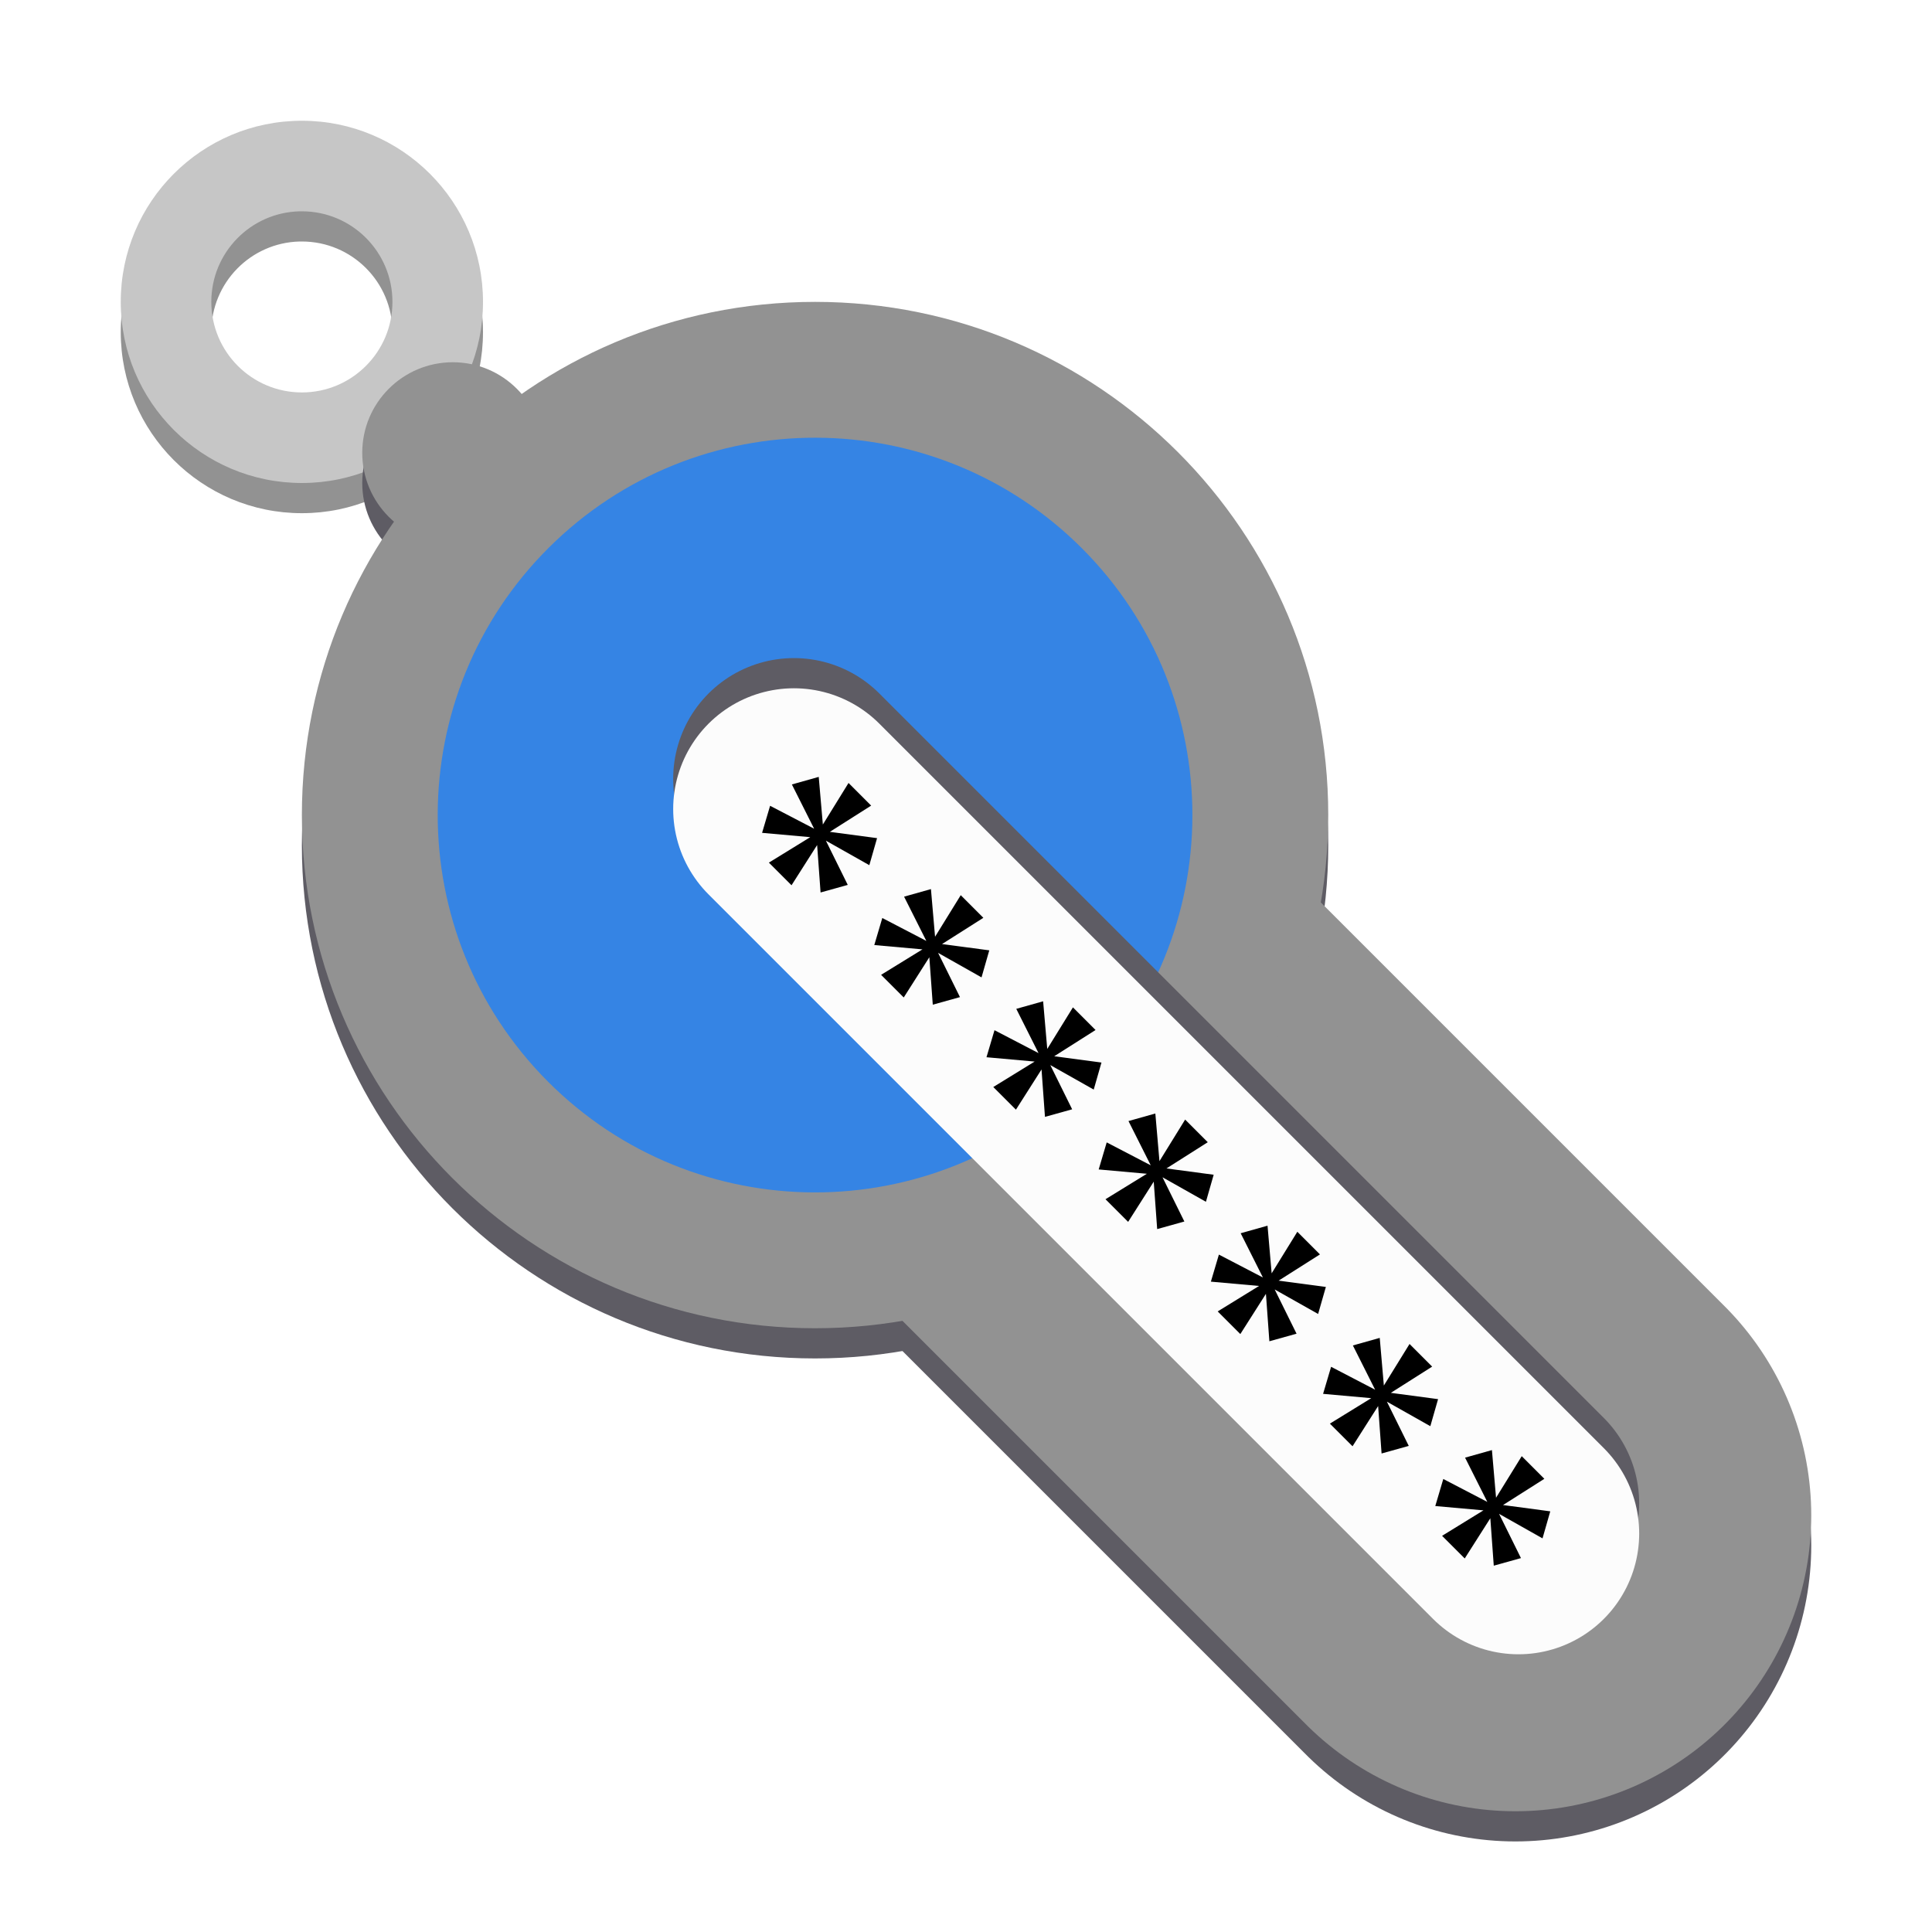
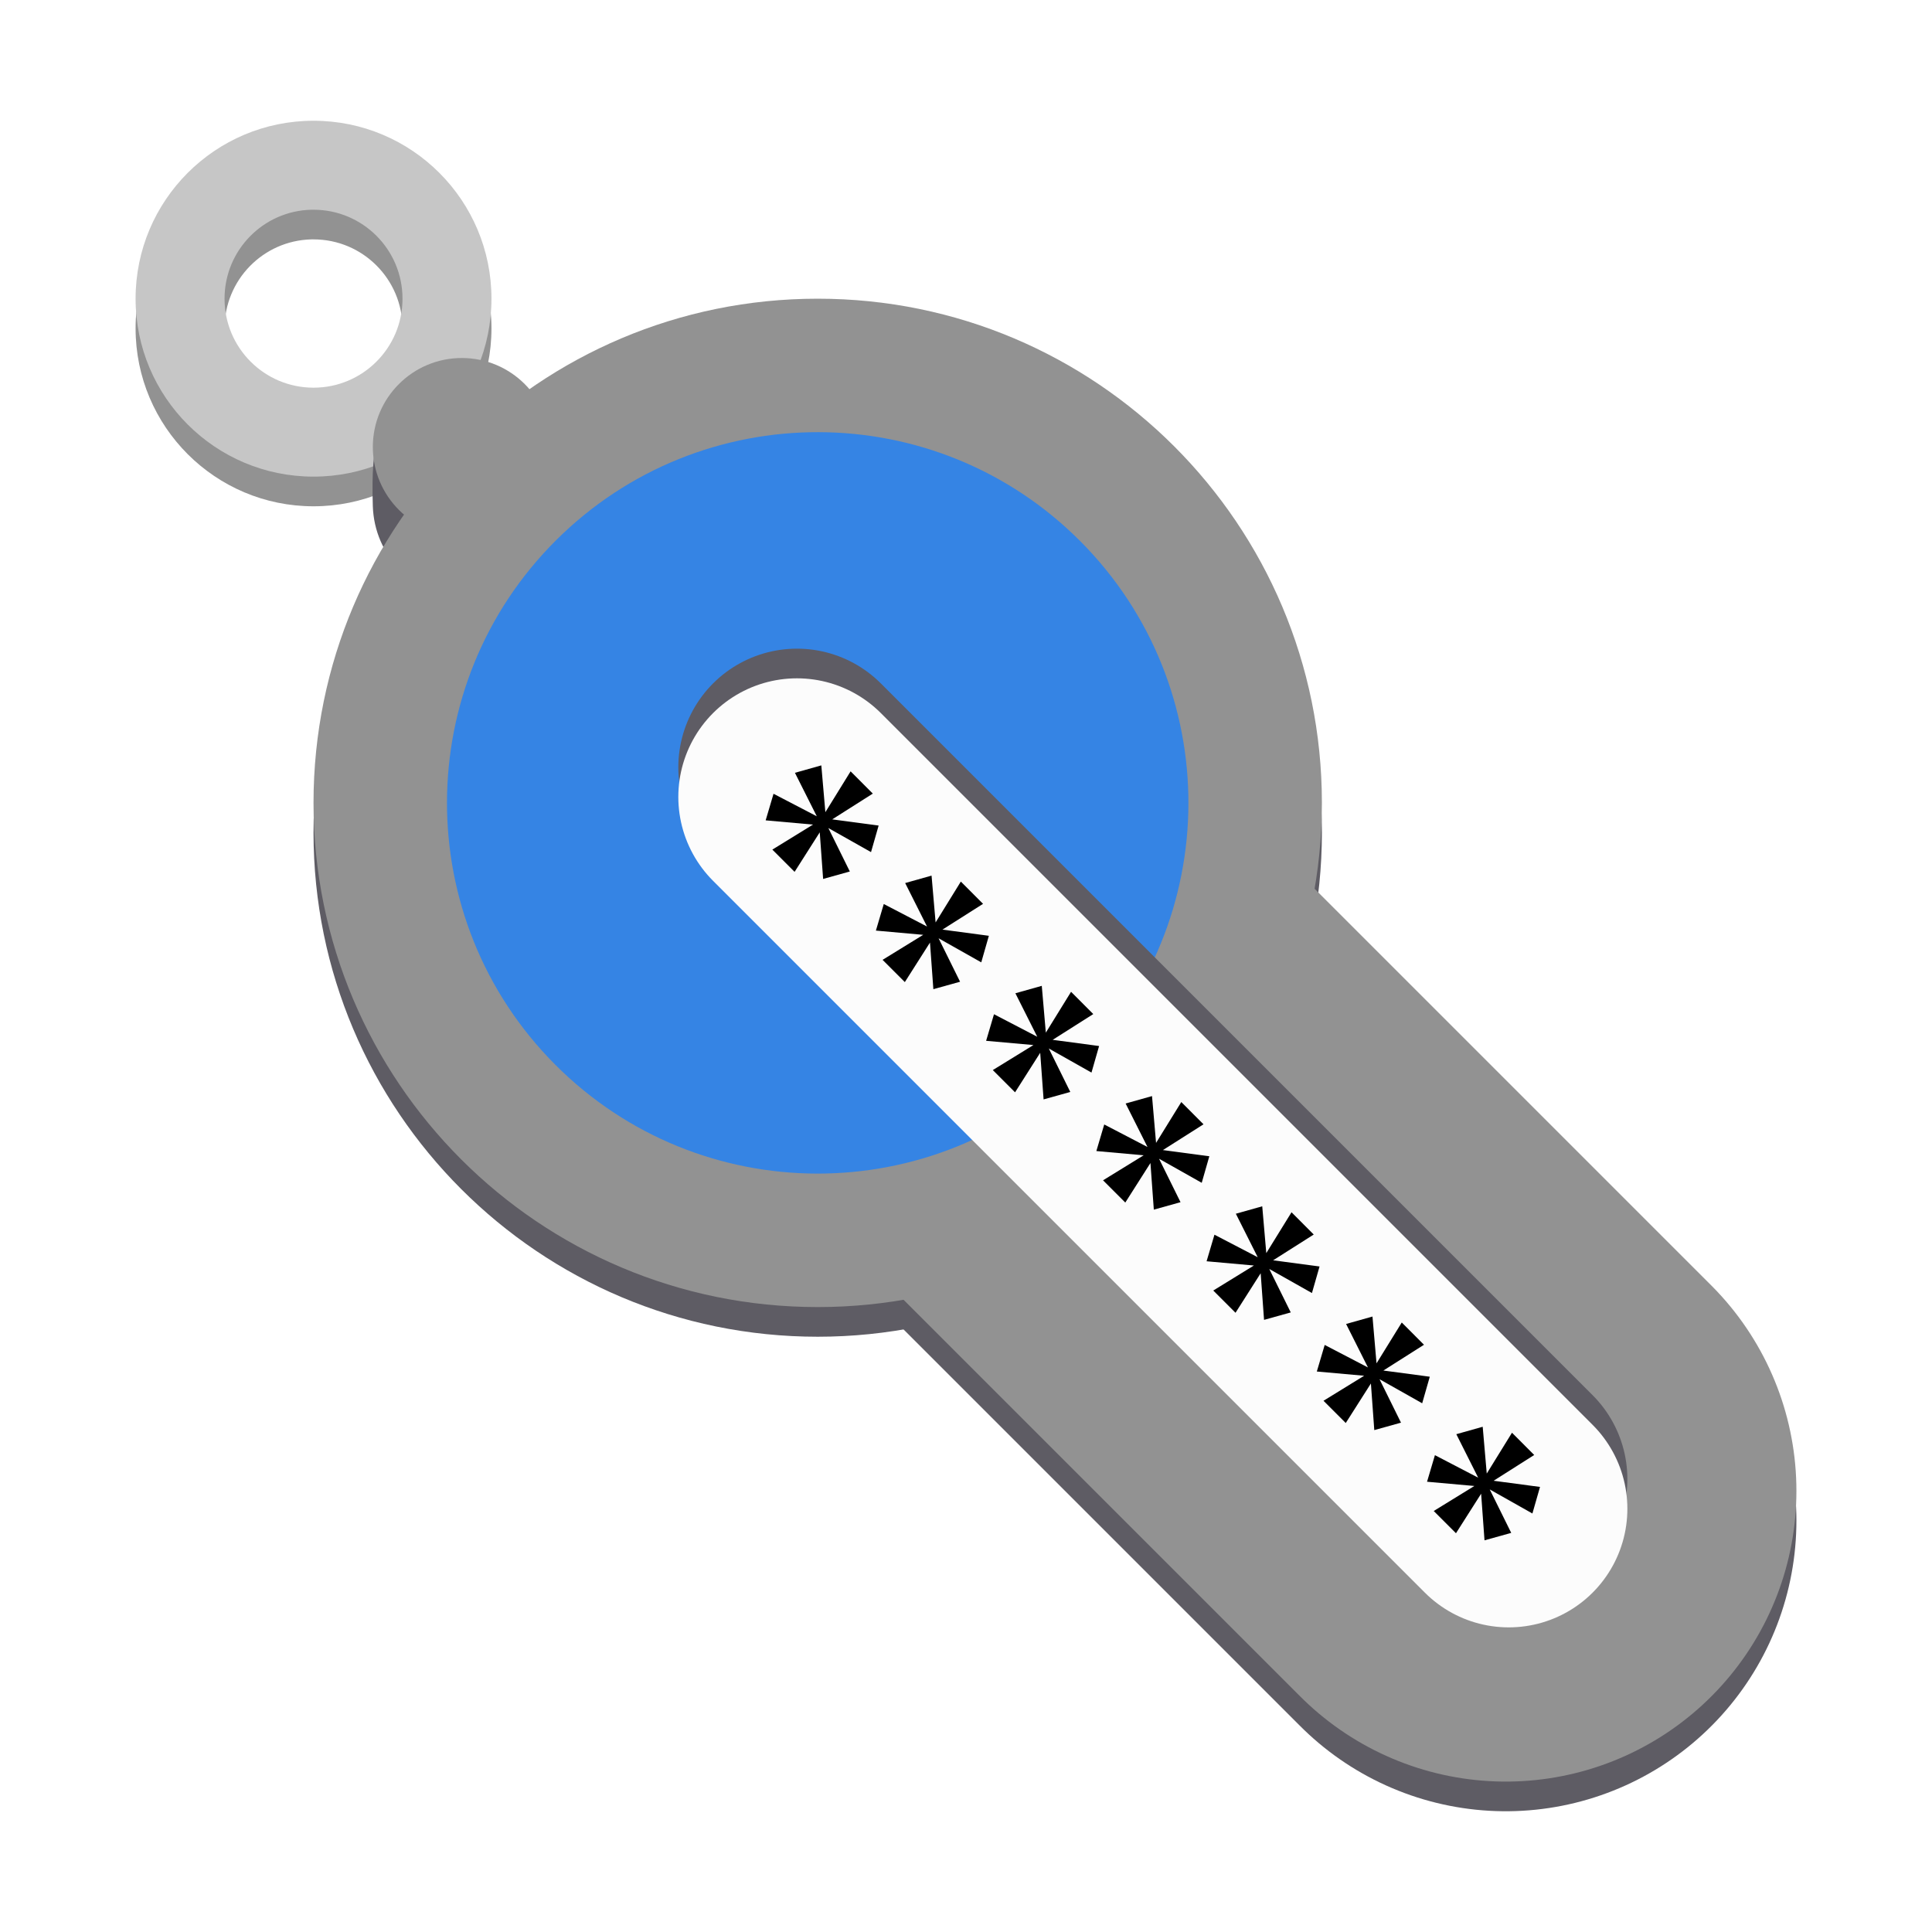
<svg xmlns="http://www.w3.org/2000/svg" xmlns:xlink="http://www.w3.org/1999/xlink" viewBox="0 0 128 128" style="display:inline;enable-background:new" version="1.0" id="svg11300" height="128" width="128">
  <defs id="defs3">
    <linearGradient id="linearGradient1296">
      <stop id="stop1292" offset="0" style="stop-color:#77767b;stop-opacity:1;" />
      <stop style="stop-color:#c0bfbc;stop-opacity:1" offset="0.176" id="stop1300" />
      <stop id="stop1302" offset="0.409" style="stop-color:#77767b;stop-opacity:1" />
      <stop id="stop1294" offset="1" style="stop-color:#3d3846;stop-opacity:1" />
    </linearGradient>
    <linearGradient id="linearGradient969">
      <stop style="stop-color:#f6f5f4;stop-opacity:1" offset="0" id="stop963" />
      <stop id="stop965" offset="0.257" style="stop-color:#ffffff;stop-opacity:1" />
      <stop style="stop-color:#c0bfbc;stop-opacity:1" offset="0.6" id="stop1085" />
      <stop id="stop1087" offset="0.703" style="stop-color:#f6f5f4;stop-opacity:1" />
      <stop style="stop-color:#f6f5f4;stop-opacity:1" offset="1" id="stop967" />
    </linearGradient>
    <linearGradient id="linearGradient1040">
      <stop style="stop-color:#c0bfbc;stop-opacity:1" offset="0" id="stop1036" />
      <stop style="stop-color:#f6f5f4;stop-opacity:1" offset="1" id="stop1038" />
    </linearGradient>
    <linearGradient y2="249.878" x2="67.122" y1="238.308" x1="78.692" gradientTransform="translate(55.1005,0.07106726)" gradientUnits="userSpaceOnUse" id="linearGradient1986" xlink:href="#linearGradient969" />
    <linearGradient y2="70.301" x2="85.887" y1="67.68" x1="88.508" gradientTransform="translate(55.7697,171.2841)" gradientUnits="userSpaceOnUse" id="linearGradient1988" xlink:href="#linearGradient1040" />
    <linearGradient gradientUnits="userSpaceOnUse" y2="268" x2="198" y1="268" x1="142" id="linearGradient1039" xlink:href="#linearGradient1296" />
    <linearGradient gradientUnits="userSpaceOnUse" y2="268" x2="198" y1="268" x1="142" id="linearGradient1039-6" xlink:href="#linearGradient1296" />
    <linearGradient y2="249.878" x2="67.122" y1="238.308" x1="78.692" gradientTransform="translate(55.1005,0.07106726)" gradientUnits="userSpaceOnUse" id="linearGradient1986-6" xlink:href="#linearGradient969" />
    <linearGradient y2="70.301" x2="85.887" y1="67.68" x1="88.508" gradientTransform="translate(55.7697,171.2841)" gradientUnits="userSpaceOnUse" id="linearGradient1988-0" xlink:href="#linearGradient1040" />
    <clipPath id="clipPath1784" clipPathUnits="userSpaceOnUse">
      <rect ry="14" rx="14" y="202" x="36" height="28" width="60" id="rect1786" style="opacity:1;vector-effect:none;fill:#3584e4;fill-opacity:1;stroke:none;stroke-width:0.854;stroke-linecap:square;stroke-linejoin:round;stroke-miterlimit:4;stroke-dasharray:none;stroke-dashoffset:0;stroke-opacity:1" />
    </clipPath>
    <clipPath id="clipPath1784-2" clipPathUnits="userSpaceOnUse">
      <rect ry="14" rx="14" y="202" x="36" height="28" width="60" id="rect1786-8" style="opacity:1;vector-effect:none;fill:#3584e4;fill-opacity:1;stroke:none;stroke-width:0.854;stroke-linecap:square;stroke-linejoin:round;stroke-miterlimit:4;stroke-dasharray:none;stroke-dashoffset:0;stroke-opacity:1" />
    </clipPath>
    <clipPath id="clipPath5794" clipPathUnits="userSpaceOnUse">
      <rect ry="14" rx="14" y="202" x="36" height="28" width="60" id="rect5792" style="opacity:1;vector-effect:none;fill:#3584e4;fill-opacity:1;stroke:none;stroke-width:0.854;stroke-linecap:square;stroke-linejoin:round;stroke-miterlimit:4;stroke-dasharray:none;stroke-dashoffset:0;stroke-opacity:1" />
    </clipPath>
    <clipPath id="clipPath1784-9" clipPathUnits="userSpaceOnUse">
      <rect ry="14" rx="14" y="202" x="36" height="28" width="60" id="rect1786-4" style="opacity:1;vector-effect:none;fill:#3584e4;fill-opacity:1;stroke:none;stroke-width:0.854;stroke-linecap:square;stroke-linejoin:round;stroke-miterlimit:4;stroke-dasharray:none;stroke-dashoffset:0;stroke-opacity:1" />
    </clipPath>
    <linearGradient y2="44" x2="464" y1="44" x1="48" gradientTransform="matrix(0.25,0,0,0.25,-4.740473,-140.1672)" gradientUnits="userSpaceOnUse" id="linearGradient1747" xlink:href="#linearGradient974" />
    <linearGradient id="linearGradient974">
      <stop style="stop-color:#5e5c64;stop-opacity:1;" offset="0" id="stop962" />
      <stop id="stop964" offset="0.042" style="stop-color:#77767b;stop-opacity:1;" />
      <stop style="stop-color:#5e5c64;stop-opacity:1;" offset="0.083" id="stop966" />
      <stop id="stop968" offset="0.917" style="stop-color:#5e5c64;stop-opacity:1;" />
      <stop style="stop-color:#77767b;stop-opacity:1;" offset="0.958" id="stop970" />
      <stop style="stop-color:#5e5c64;stop-opacity:1;" offset="1" id="stop972" />
    </linearGradient>
  </defs>
-   <circle style="display:inline;fill:#5e5c64;fill-opacity:1;stroke-width:2;enable-background:new" cx="54" cy="56" r="34" id="circle6745-9" />
-   <path style="display:inline;fill:none;stroke:#5e5c64;stroke-width:39.2;stroke-linecap:round;stroke-linejoin:round;stroke-opacity:1;enable-background:new" d="M 52.8,54.8 100.4,102.4" id="path6735-0" />
-   <path style="fill:none;stroke:#929292;stroke-width:39.2;stroke-linecap:round;stroke-linejoin:round;stroke-opacity:1" d="m 52.8,52.8 47.6,47.6" id="path6735" />
-   <path style="display:inline;fill:#929292;fill-opacity:1;stroke-width:2;enable-background:new" d="M 20,10 A 12,12 0 1 0 32,22 12,12 0 0 0 20,10 Z M 19.854,16 A 6,6 0 0 1 20,16 a 6,6 0 1 1 -6,6 6,6 0 0 1 5.854,-6 z" id="path6737-7" />
-   <path style="fill:#c6c6c6;stroke-width:2" d="M 20,8 A 12,12 0 1 0 32,20 12,12 0 0 0 20,8 Z M 19.854,14 A 6,6 0 0 1 20,14 a 6,6 0 1 1 -6,6 6,6 0 0 1 5.854,-6 z" id="path6737" />
-   <circle style="display:inline;fill:#5e5c64;fill-opacity:1;stroke-width:2;enable-background:new" cx="30" cy="32" r="6" id="circle6743-2" />
-   <circle style="fill:#929292;stroke-width:2" cx="30" cy="30" r="6" id="circle6743" />
-   <circle style="fill:#929292;fill-opacity:1;stroke-width:2" cx="54" cy="54" r="34" id="circle6745" />
-   <circle style="display:inline;fill:#3584e4;fill-opacity:1;stroke-width:1.471;enable-background:new" cx="0.164" cy="76.367" r="25" id="circle16-3-9" transform="rotate(-44.87669)" />
-   <path style="display:inline;fill:none;stroke:#5e5c64;stroke-width:16;stroke-linecap:round;stroke-linejoin:round;stroke-opacity:1;enable-background:new" d="m 52.6,51.6 48,48" id="path6741-2" />
-   <path style="fill:none;stroke:#fcfcfc;stroke-width:16;stroke-linecap:round;stroke-linejoin:round" d="M 52.6,53.6 100.6,101.6" id="path6741" />
-   <g id="g8763" transform="translate(0.6,1.6)">
+   <circle style="display:inline;fill:#5e5c64;fill-opacity:1;stroke-width:1.965;enable-background:new" cx="54.175" cy="55.158" r="33.404" id="circle6745-9" />
+   <path style="display:inline;fill:none;stroke:#5e5c64;stroke-width:38.512;stroke-linecap:round;stroke-linejoin:round;stroke-opacity:1;enable-background:new" d="m 52.996,53.979 46.765,46.765" id="path6735-0" />
+   <path style="fill:none;stroke:#929292;stroke-width:38.512;stroke-linecap:round;stroke-linejoin:round;stroke-opacity:1" d="M 52.996,52.014 99.761,98.779" id="path6735" />
+   <path style="display:inline;fill:#929292;fill-opacity:1;stroke-width:1.965;enable-background:new" d="M 20.772,9.965 A 11.789,11.789 0 1 0 32.561,21.754 11.789,11.789 0 0 0 20.772,9.965 Z m -0.144,5.895 a 5.895,5.895 0 0 1 0.144,0 5.895,5.895 0 1 1 -5.895,5.895 5.895,5.895 0 0 1 5.751,-5.895 z" id="path6737-7" />
+   <path style="fill:#c6c6c6;stroke-width:1.965" d="M 20.772,8 A 11.789,11.789 0 1 0 32.561,19.789 11.789,11.789 0 0 0 20.772,8 Z m -0.144,5.895 a 5.895,5.895 0 0 1 0.144,0 5.895,5.895 0 1 1 -5.895,5.895 5.895,5.895 0 0 1 5.751,-5.895 z" id="path6737" />
+   <path id="circle6743-2" style="display:inline;fill:#5e5c64;stroke-width:1.965;enable-background:new" d="m 36.491,33.544 c 0,3.256 -2.639,5.895 -5.895,5.895 -3.256,0 -5.786,-2.641 -5.895,-5.895 -0.299,-8.916 2.639,-5.895 5.895,-5.895 3.256,0 5.895,2.639 5.895,5.895 z" />
+   <circle style="fill:#929292;stroke-width:1.965" cx="30.596" cy="29.614" r="5.895" id="circle6743" />
+   <circle style="fill:#929292;fill-opacity:1;stroke-width:1.965" cx="54.175" cy="53.193" r="33.404" id="circle6745" />
+   <circle style="display:inline;fill:#3584e4;fill-opacity:1;stroke-width:1.445;enable-background:new" cx="0.858" cy="75.919" r="24.561" id="circle16-3-9" transform="rotate(-44.87669)" />
+   <path style="display:inline;fill:none;stroke:#5e5c64;stroke-width:15.719;stroke-linecap:round;stroke-linejoin:round;stroke-opacity:1;enable-background:new" d="M 52.8,50.835 99.958,97.993" id="path6741-2" />
+   <path style="fill:none;stroke:#fcfcfc;stroke-width:15.719;stroke-linecap:round;stroke-linejoin:round" d="M 52.8,52.8 99.958,99.958" id="path6741" />
+   <g id="g8763" transform="matrix(0.9824561,0,0,0.9824561,1.712281,1.71228)">
    <path style="font-style:normal;font-variant:normal;font-weight:800;font-stretch:normal;font-size:medium;line-height:1000%;font-family:Cantarell;-inkscape-font-specification:'Cantarell Ultra-Bold';letter-spacing:2px;word-spacing:0px;fill:#000000;fill-opacity:1;stroke:none;stroke-width:0.461px;stroke-linecap:butt;stroke-linejoin:miter;stroke-opacity:1" d="m 63.052,57.707 -1.702,2.755 -0.273,-3.157 -1.779,0.501 1.474,2.932 -2.917,-1.518 -0.531,1.792 3.192,0.286 -2.741,1.687 1.5,1.5 1.696,-2.665 0.228,3.143 1.801,-0.502 -1.448,-2.93 2.877,1.623 0.513,-1.791 -3.13,-0.417 2.738,-1.738 z" id="path1940-7-6" />
    <path style="font-style:normal;font-variant:normal;font-weight:800;font-stretch:normal;font-size:medium;line-height:1000%;font-family:Cantarell;-inkscape-font-specification:'Cantarell Ultra-Bold';letter-spacing:2px;word-spacing:0px;display:inline;fill:#000000;fill-opacity:1;stroke:none;stroke-width:0.461px;stroke-linecap:butt;stroke-linejoin:miter;stroke-opacity:1;enable-background:new" d="m 55.618,50.273 -1.702,2.755 -0.273,-3.157 -1.779,0.501 1.474,2.932 -2.917,-1.518 -0.531,1.792 3.192,0.286 -2.741,1.687 1.5,1.5 1.696,-2.665 0.228,3.143 1.801,-0.502 -1.448,-2.93 2.877,1.623 0.513,-1.791 -3.13,-0.417 2.738,-1.738 z" id="path1940-7-9-0" />
    <path id="path1056-5-6" d="m 70.485,65.14 -1.702,2.755 -0.273,-3.157 -1.779,0.501 1.474,2.932 -2.917,-1.518 -0.531,1.792 3.192,0.286 -2.741,1.687 1.5,1.5 1.696,-2.665 0.228,3.143 1.801,-0.502 -1.448,-2.93 2.877,1.623 0.513,-1.791 -3.13,-0.417 2.738,-1.738 z" style="font-style:normal;font-variant:normal;font-weight:800;font-stretch:normal;font-size:medium;line-height:1000%;font-family:Cantarell;-inkscape-font-specification:'Cantarell Ultra-Bold';letter-spacing:2px;word-spacing:0px;fill:#000000;fill-opacity:1;stroke:none;stroke-width:0.461px;stroke-linecap:butt;stroke-linejoin:miter;stroke-opacity:1" />
    <path style="font-style:normal;font-variant:normal;font-weight:800;font-stretch:normal;font-size:medium;line-height:1000%;font-family:Cantarell;-inkscape-font-specification:'Cantarell Ultra-Bold';letter-spacing:2px;word-spacing:0px;fill:#000000;fill-opacity:1;stroke:none;stroke-width:0.461px;stroke-linecap:butt;stroke-linejoin:miter;stroke-opacity:1" d="m 77.919,72.574 -1.702,2.755 -0.273,-3.157 -1.779,0.501 1.474,2.932 -2.917,-1.518 -0.531,1.792 3.192,0.286 -2.741,1.687 1.5,1.5 1.696,-2.665 0.228,3.143 1.801,-0.502 -1.448,-2.93 2.877,1.623 0.513,-1.791 -3.13,-0.417 2.738,-1.738 z" id="path1062-3-2" />
    <path id="path1068-5-6" d="m 85.352,80.007 -1.702,2.755 -0.273,-3.157 -1.779,0.501 1.474,2.932 -2.917,-1.518 -0.531,1.792 3.192,0.286 -2.741,1.687 1.5,1.5 1.696,-2.665 0.228,3.143 1.801,-0.502 -1.448,-2.93 2.877,1.623 0.513,-1.791 -3.13,-0.417 2.738,-1.738 z" style="font-style:normal;font-variant:normal;font-weight:800;font-stretch:normal;font-size:medium;line-height:1000%;font-family:Cantarell;-inkscape-font-specification:'Cantarell Ultra-Bold';letter-spacing:2px;word-spacing:0px;fill:#000000;fill-opacity:1;stroke:none;stroke-width:0.461px;stroke-linecap:butt;stroke-linejoin:miter;stroke-opacity:1" />
    <path style="font-style:normal;font-variant:normal;font-weight:800;font-stretch:normal;font-size:medium;line-height:1000%;font-family:Cantarell;-inkscape-font-specification:'Cantarell Ultra-Bold';letter-spacing:2px;word-spacing:0px;fill:#000000;fill-opacity:1;stroke:none;stroke-width:0.461px;stroke-linecap:butt;stroke-linejoin:miter;stroke-opacity:1" d="m 92.786,87.441 -1.702,2.755 -0.273,-3.157 -1.779,0.501 1.474,2.932 -2.917,-1.518 -0.531,1.792 3.192,0.286 -2.741,1.687 1.5,1.5 1.696,-2.665 0.228,3.143 1.801,-0.502 -1.448,-2.93 2.877,1.623 0.513,-1.791 -3.13,-0.417 2.738,-1.738 z" id="path1074-6-1" />
    <path id="path1080-2-8" d="m 100.219,94.874 -1.702,2.755 -0.273,-3.157 -1.779,0.501 1.474,2.932 -2.917,-1.518 -0.531,1.792 3.192,0.286 -2.741,1.687 1.5,1.5 1.696,-2.665 0.228,3.143 1.801,-0.502 -1.448,-2.93 2.877,1.623 0.513,-1.791 -3.13,-0.417 2.738,-1.738 z" style="font-style:normal;font-variant:normal;font-weight:800;font-stretch:normal;font-size:medium;line-height:1000%;font-family:Cantarell;-inkscape-font-specification:'Cantarell Ultra-Bold';letter-spacing:2px;word-spacing:0px;fill:#000000;fill-opacity:1;stroke:none;stroke-width:0.461px;stroke-linecap:butt;stroke-linejoin:miter;stroke-opacity:1" />
  </g>
</svg>
